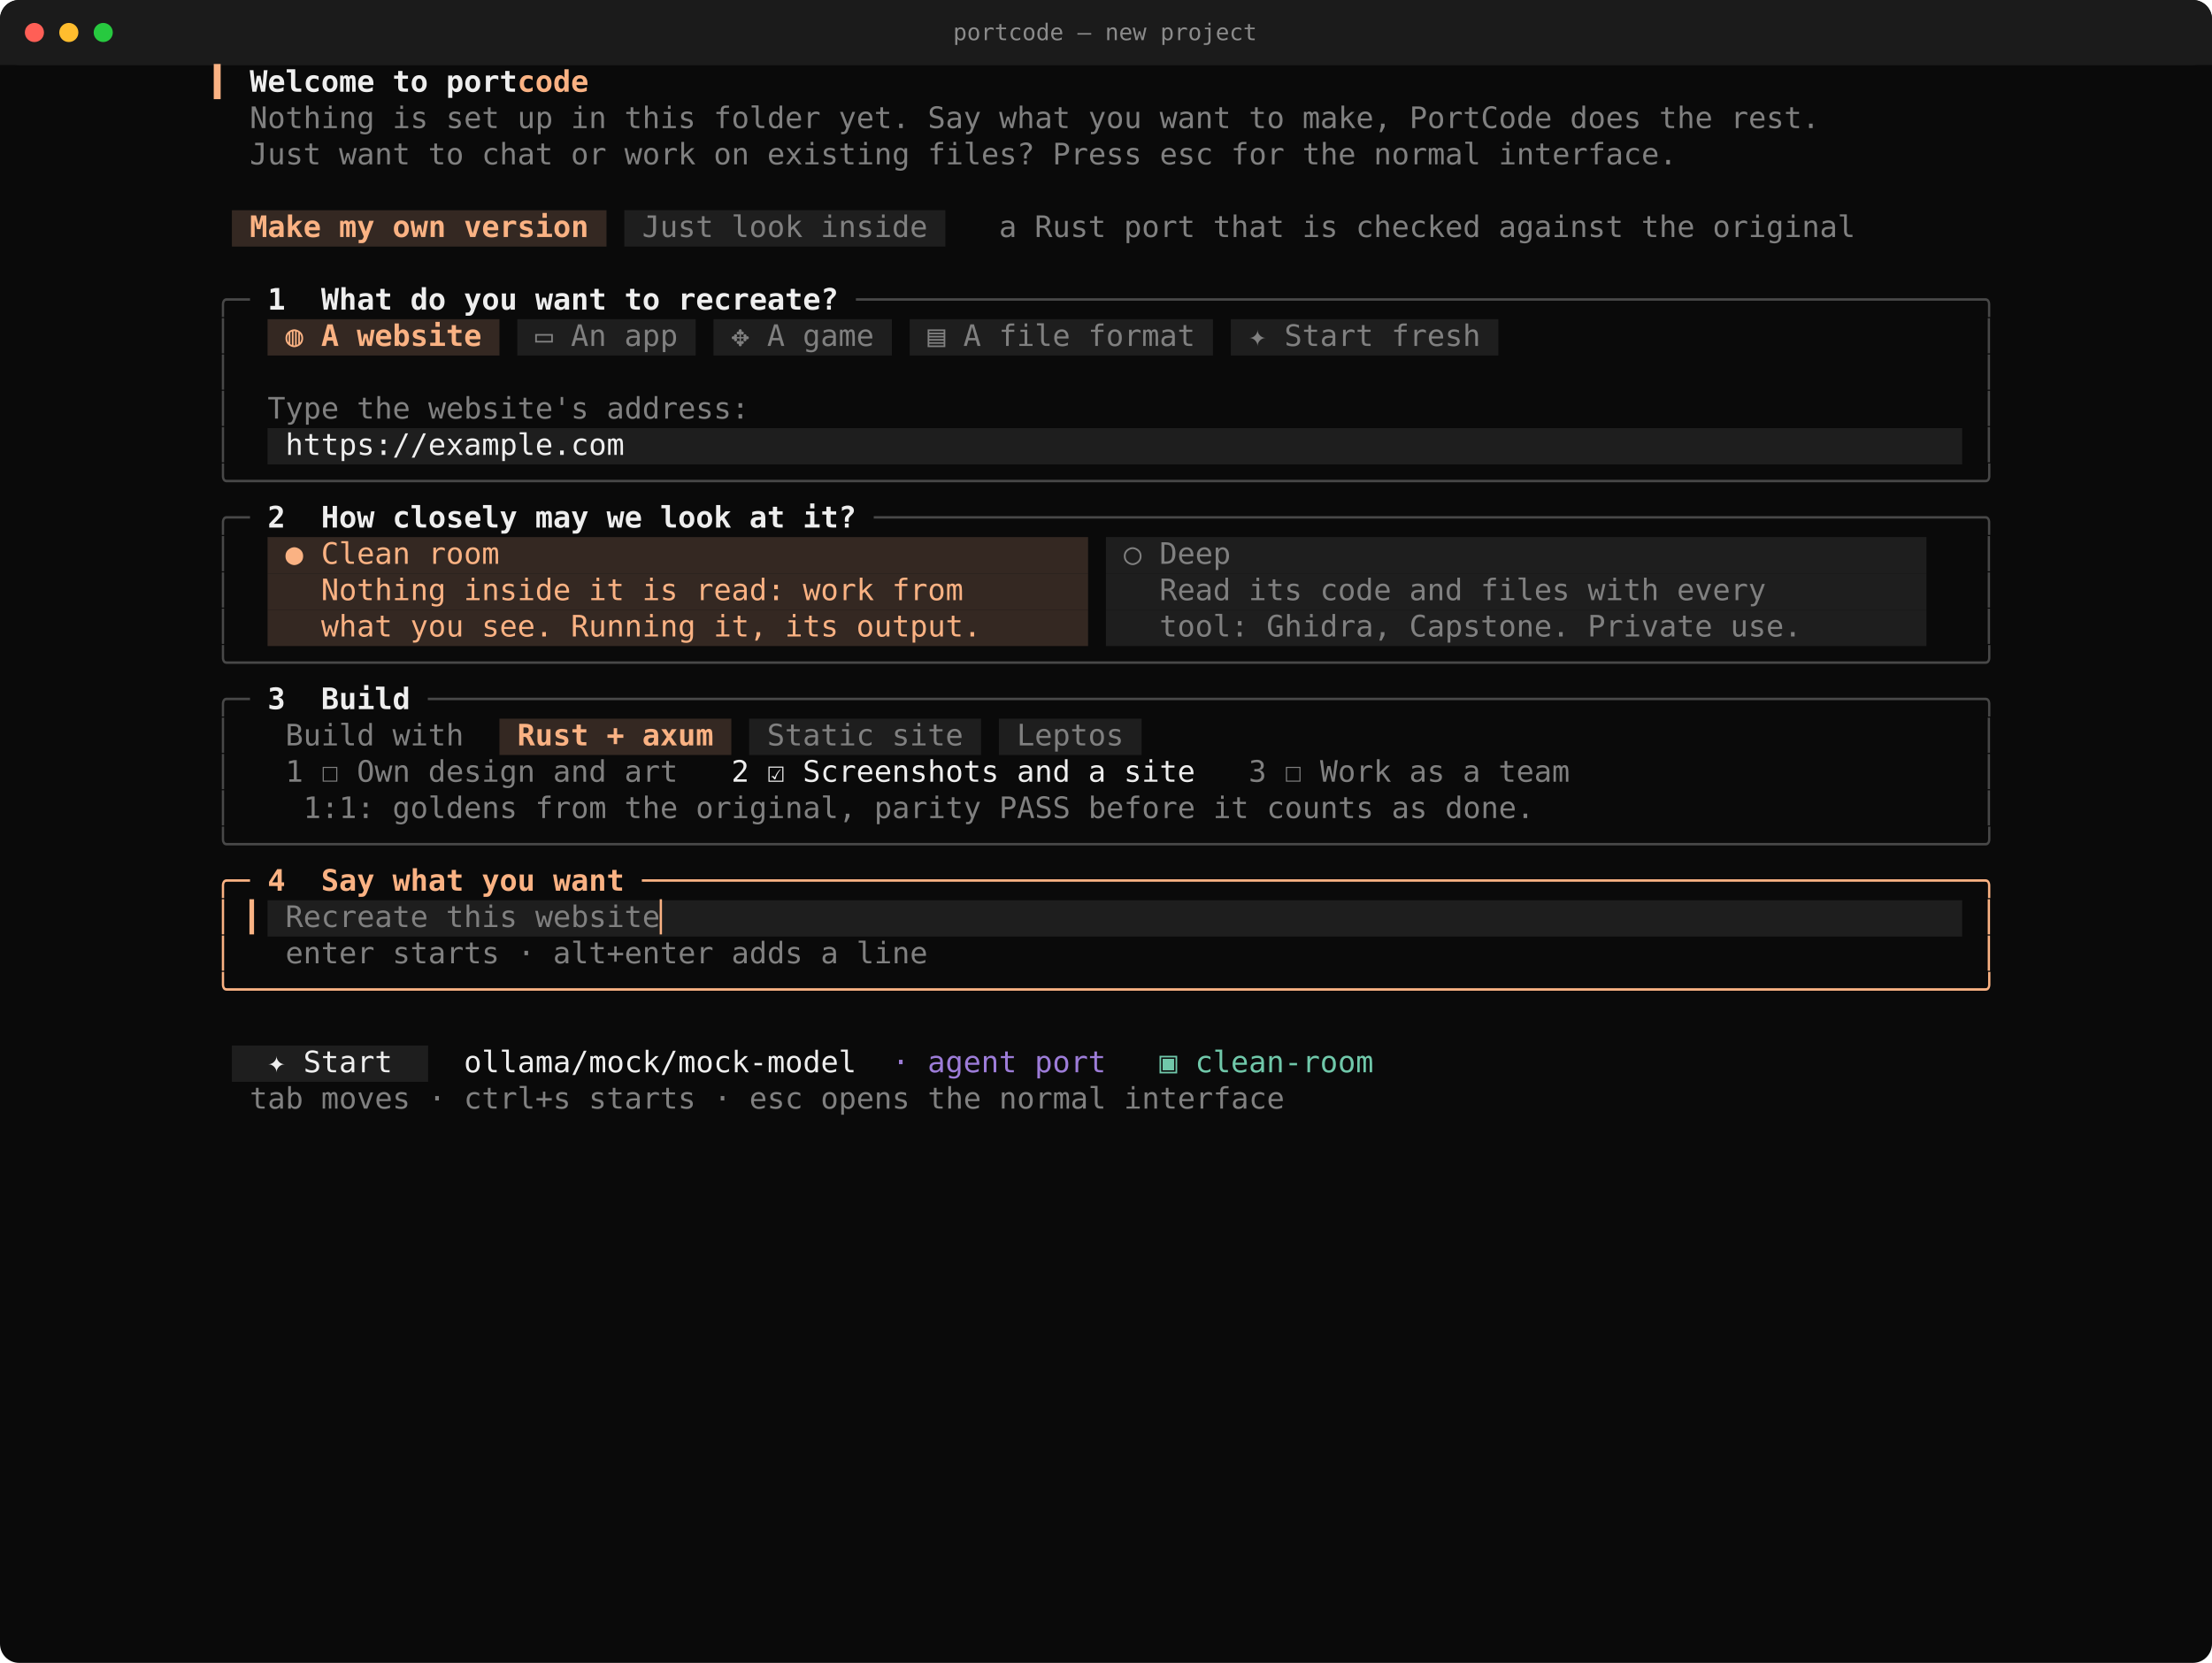
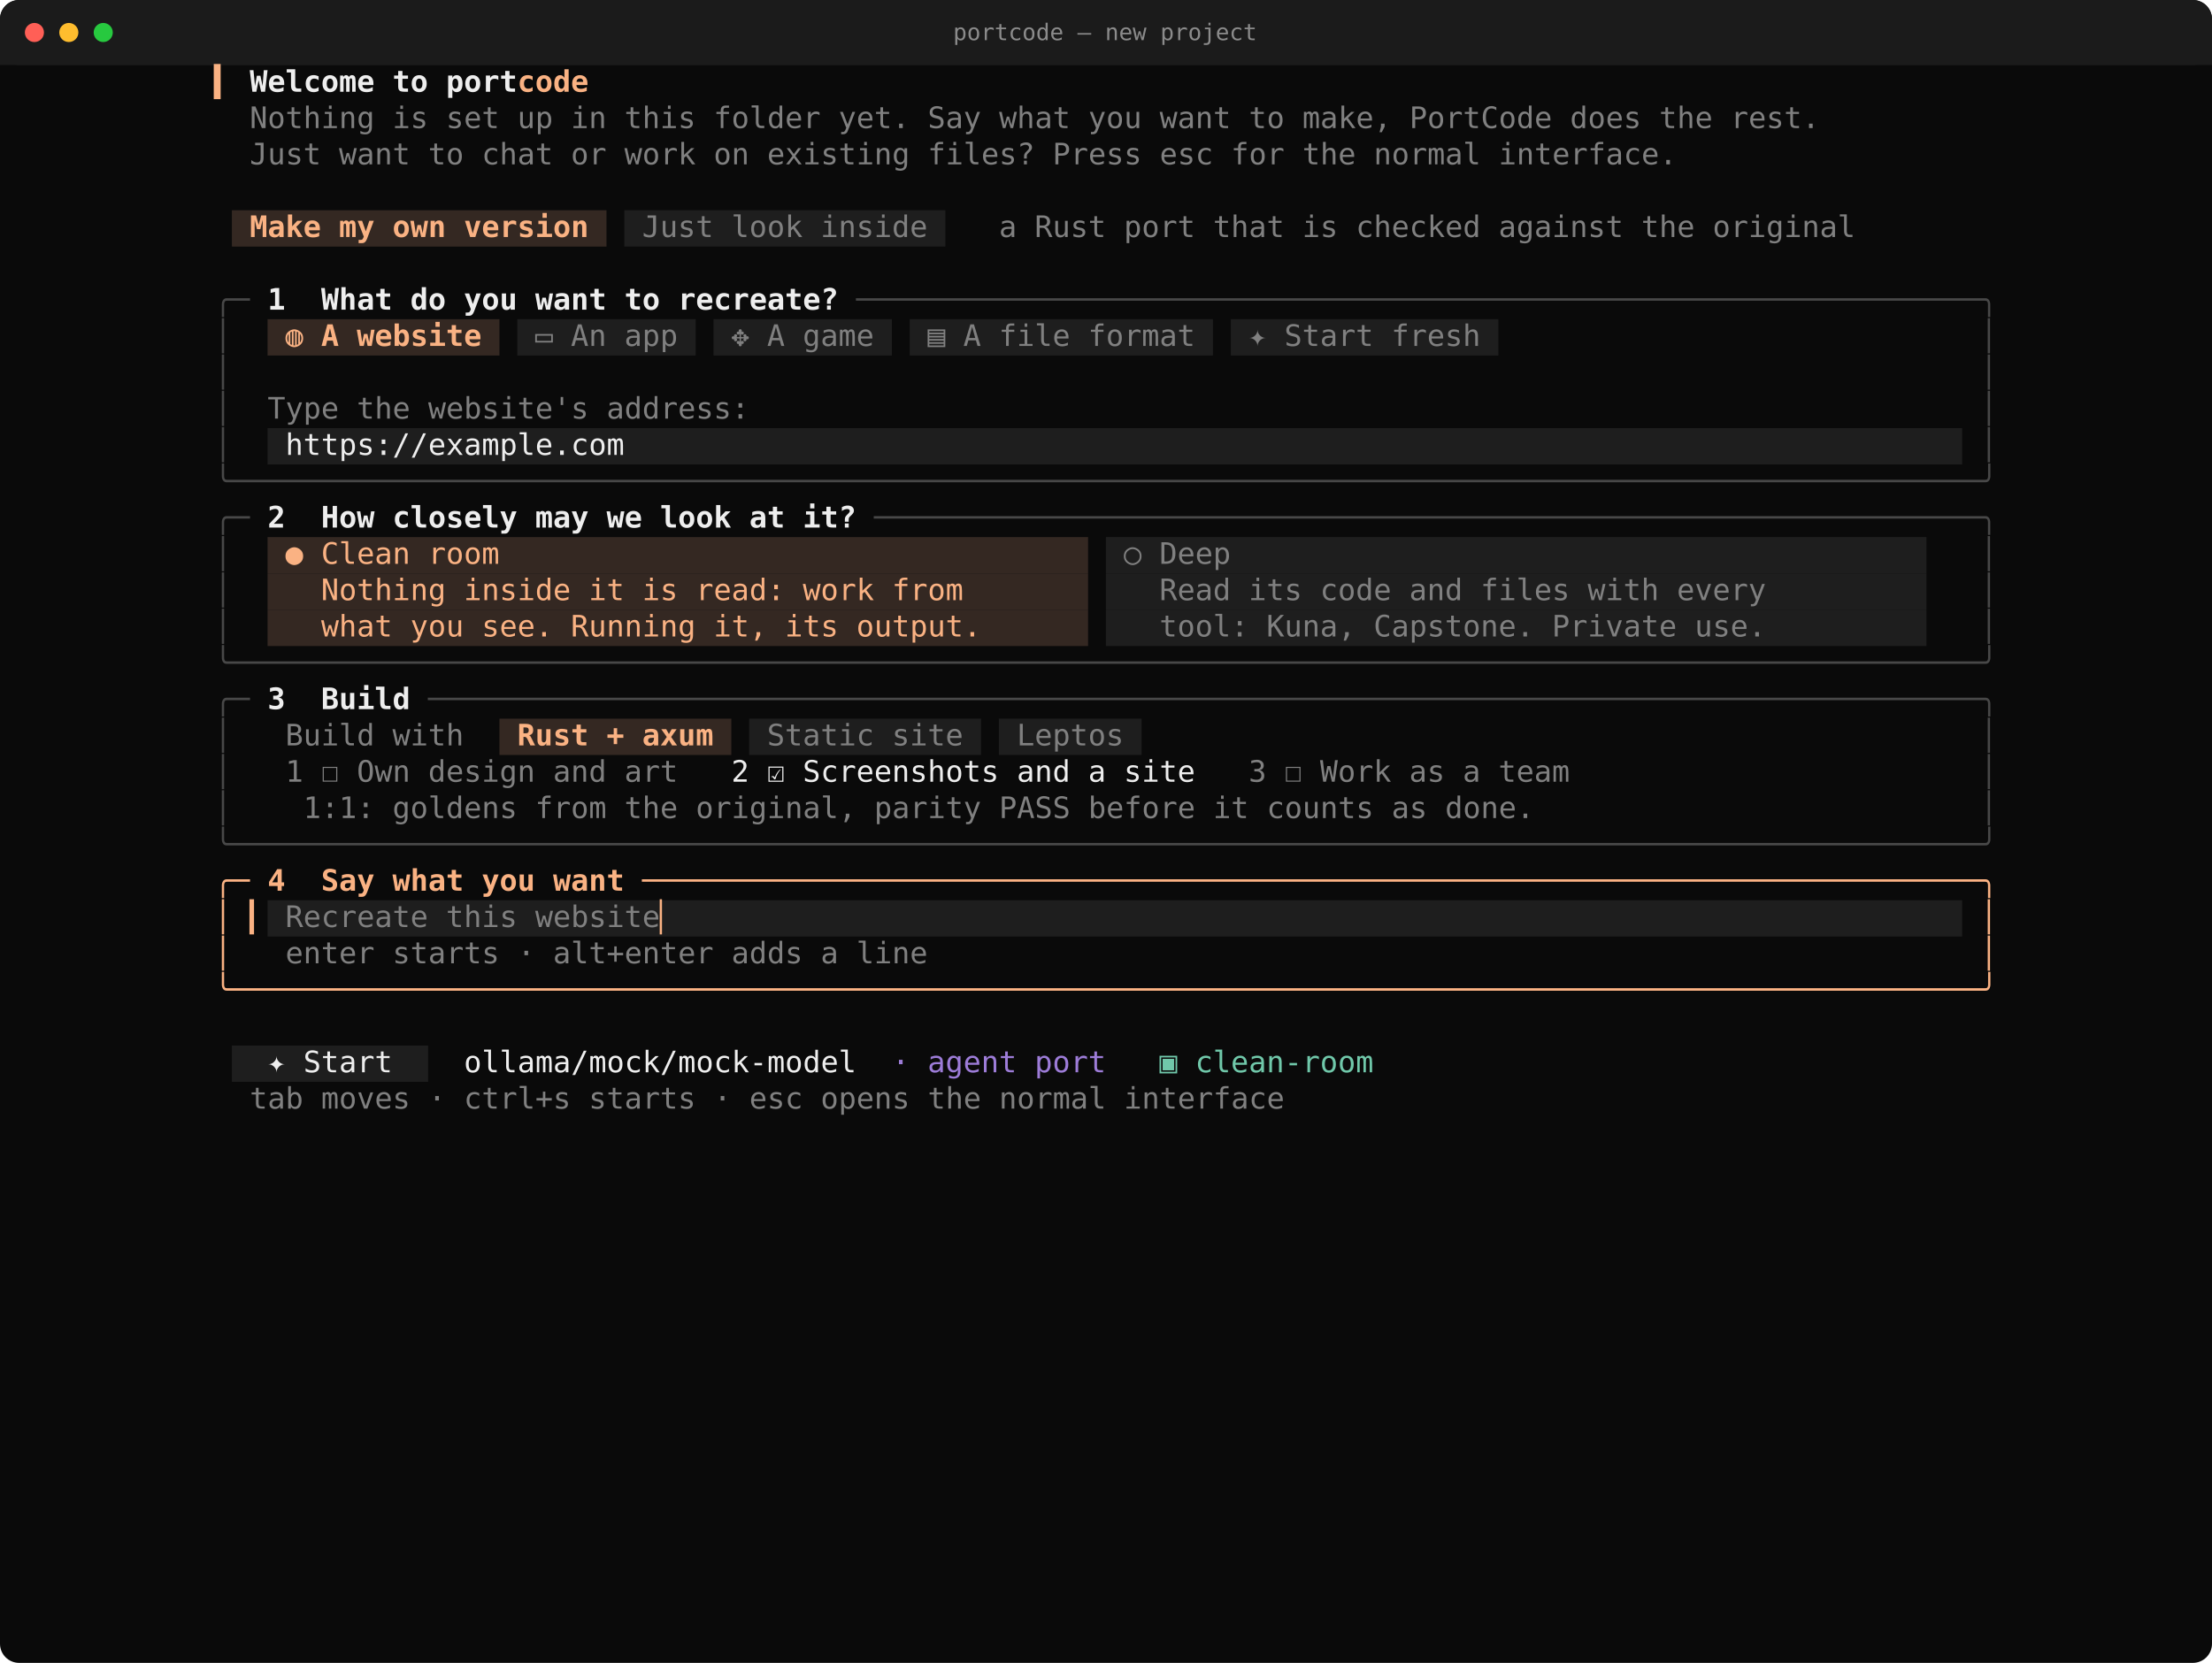
<svg xmlns="http://www.w3.org/2000/svg" width="1157" height="870" viewBox="0 0 1157 870" role="img" aria-label="portcode — new project">
  <rect width="1157" height="870" rx="10" fill="#0a0a0a" />
  <rect width="1157" height="34" rx="10" fill="#1b1b1b" />
  <rect y="24" width="1157" height="10" fill="#1b1b1b" />
  <circle cx="18" cy="17" r="5" fill="#ff5f56" />
  <circle cx="36" cy="17" r="5" fill="#ffbd2e" />
  <circle cx="54" cy="17" r="5" fill="#27c93f" />
  <text x="578" y="21" fill="#8b8b8b" font-family="ui-monospace,Menlo,monospace" font-size="12" text-anchor="middle">portcode — new project</text>
  <rect x="121.29" y="110.00" width="195.93" height="19" fill="#342822" />
  <rect x="326.55" y="110.00" width="167.94" height="19" fill="#1e1e1e" />
  <rect x="139.95" y="167.00" width="121.29" height="19" fill="#342822" />
  <rect x="270.57" y="167.00" width="93.30" height="19" fill="#1e1e1e" />
  <rect x="373.20" y="167.00" width="93.30" height="19" fill="#1e1e1e" />
  <rect x="475.83" y="167.00" width="158.61" height="19" fill="#1e1e1e" />
  <rect x="643.77" y="167.00" width="139.95" height="19" fill="#1e1e1e" />
  <rect x="139.95" y="224.00" width="886.35" height="19" fill="#1e1e1e" />
  <rect x="139.95" y="281.00" width="429.18" height="19" fill="#342822" />
  <rect x="578.46" y="281.00" width="429.18" height="19" fill="#1e1e1e" />
  <rect x="139.95" y="300.00" width="429.18" height="19" fill="#342822" />
  <rect x="578.46" y="300.00" width="429.18" height="19" fill="#1e1e1e" />
  <rect x="139.95" y="319.00" width="429.18" height="19" fill="#342822" />
  <rect x="578.46" y="319.00" width="429.18" height="19" fill="#1e1e1e" />
  <rect x="261.24" y="376.00" width="121.29" height="19" fill="#342822" />
  <rect x="391.86" y="376.00" width="121.29" height="19" fill="#1e1e1e" />
  <rect x="522.48" y="376.00" width="74.64" height="19" fill="#1e1e1e" />
  <rect x="139.95" y="471.00" width="886.35" height="19" fill="#1e1e1e" />
  <rect x="121.29" y="547.00" width="102.63" height="19" fill="#1e1e1e" />
  <g font-family="ui-monospace,SFMono-Regular,Menlo,Consolas,'DejaVu Sans Mono',monospace" font-size="15.5" xml:space="preserve">
    <text x="111.96" y="48.00" fill="#fab283" textLength="9.33" lengthAdjust="spacingAndGlyphs">▍</text>
    <text x="121.29" y="48.00" fill="#eeeeee" textLength="149.28" lengthAdjust="spacingAndGlyphs" font-weight="700"> Welcome to port</text>
    <text x="270.57" y="48.00" fill="#fab283" textLength="37.32" lengthAdjust="spacingAndGlyphs" font-weight="700">code</text>
    <text x="111.96" y="67.00" fill="#808080" textLength="839.70" lengthAdjust="spacingAndGlyphs">  Nothing is set up in this folder yet. Say what you want to make, PortCode does the rest.</text>
    <text x="111.96" y="86.00" fill="#808080" textLength="765.06" lengthAdjust="spacingAndGlyphs">  Just want to chat or work on existing files? Press esc for the normal interface.</text>
    <text x="121.29" y="124.00" fill="#fab283" textLength="195.93" lengthAdjust="spacingAndGlyphs" font-weight="700"> Make my own version </text>
    <text x="326.55" y="124.00" fill="#808080" textLength="643.77" lengthAdjust="spacingAndGlyphs"> Just look inside    a Rust port that is checked against the original</text>
    <text x="111.96" y="162.00" fill="#484848" textLength="18.66" lengthAdjust="spacingAndGlyphs">╭─</text>
    <text x="130.62" y="162.00" fill="#eeeeee" textLength="317.22" lengthAdjust="spacingAndGlyphs" font-weight="700"> 1  What do you want to recreate? </text>
    <text x="447.84" y="162.00" fill="#484848" textLength="597.12" lengthAdjust="spacingAndGlyphs">───────────────────────────────────────────────────────────────╮</text>
    <text x="111.96" y="181.00" fill="#484848" textLength="18.66" lengthAdjust="spacingAndGlyphs">│ </text>
    <text x="139.95" y="181.00" fill="#fab283" textLength="121.29" lengthAdjust="spacingAndGlyphs" font-weight="700"> ◍ A website </text>
    <text x="270.57" y="181.00" fill="#808080" textLength="93.30" lengthAdjust="spacingAndGlyphs"> ▭ An app </text>
    <text x="373.20" y="181.00" fill="#808080" textLength="93.30" lengthAdjust="spacingAndGlyphs"> ✥ A game </text>
    <text x="475.83" y="181.00" fill="#808080" textLength="158.61" lengthAdjust="spacingAndGlyphs"> ▤ A file format </text>
    <text x="643.77" y="181.00" fill="#808080" textLength="139.95" lengthAdjust="spacingAndGlyphs"> ✦ Start fresh </text>
    <text x="1026.30" y="181.00" fill="#484848" textLength="18.66" lengthAdjust="spacingAndGlyphs"> │</text>
    <text x="111.96" y="200.00" fill="#484848" textLength="18.66" lengthAdjust="spacingAndGlyphs">│ </text>
    <text x="1026.30" y="200.00" fill="#484848" textLength="18.66" lengthAdjust="spacingAndGlyphs"> │</text>
    <text x="111.96" y="219.00" fill="#484848" textLength="18.66" lengthAdjust="spacingAndGlyphs">│ </text>
    <text x="130.62" y="219.00" fill="#808080" textLength="261.24" lengthAdjust="spacingAndGlyphs"> Type the website's address:</text>
    <text x="1026.30" y="219.00" fill="#484848" textLength="18.66" lengthAdjust="spacingAndGlyphs"> │</text>
    <text x="111.96" y="238.00" fill="#484848" textLength="18.66" lengthAdjust="spacingAndGlyphs">│ </text>
    <text x="130.62" y="238.00" fill="#eeeeee" textLength="895.68" lengthAdjust="spacingAndGlyphs">  https://example.com                                                                           </text>
    <text x="1026.30" y="238.00" fill="#484848" textLength="18.66" lengthAdjust="spacingAndGlyphs"> │</text>
    <text x="111.96" y="257.00" fill="#484848" textLength="933.00" lengthAdjust="spacingAndGlyphs">╰──────────────────────────────────────────────────────────────────────────────────────────────────╯</text>
    <text x="111.96" y="276.00" fill="#484848" textLength="18.66" lengthAdjust="spacingAndGlyphs">╭─</text>
    <text x="130.62" y="276.00" fill="#eeeeee" textLength="326.55" lengthAdjust="spacingAndGlyphs" font-weight="700"> 2  How closely may we look at it? </text>
    <text x="457.17" y="276.00" fill="#484848" textLength="587.79" lengthAdjust="spacingAndGlyphs">──────────────────────────────────────────────────────────────╮</text>
    <text x="111.96" y="295.00" fill="#484848" textLength="18.66" lengthAdjust="spacingAndGlyphs">│ </text>
    <text x="139.95" y="295.00" fill="#fab283" textLength="429.18" lengthAdjust="spacingAndGlyphs"> ● Clean room                                 </text>
    <text x="578.46" y="295.00" fill="#808080" textLength="429.18" lengthAdjust="spacingAndGlyphs"> ○ Deep                                       </text>
    <text x="1026.30" y="295.00" fill="#484848" textLength="18.66" lengthAdjust="spacingAndGlyphs"> │</text>
    <text x="111.96" y="314.00" fill="#484848" textLength="18.66" lengthAdjust="spacingAndGlyphs">│ </text>
    <text x="139.95" y="314.00" fill="#fab283" textLength="429.18" lengthAdjust="spacingAndGlyphs">   Nothing inside it is read: work from       </text>
    <text x="578.46" y="314.00" fill="#808080" textLength="429.18" lengthAdjust="spacingAndGlyphs">   Read its code and files with every         </text>
    <text x="1026.30" y="314.00" fill="#484848" textLength="18.66" lengthAdjust="spacingAndGlyphs"> │</text>
    <text x="111.96" y="333.00" fill="#484848" textLength="18.66" lengthAdjust="spacingAndGlyphs">│ </text>
    <text x="139.95" y="333.00" fill="#fab283" textLength="429.18" lengthAdjust="spacingAndGlyphs">   what you see. Running it, its output.      </text>
-     <text x="578.46" y="333.00" fill="#808080" textLength="429.18" lengthAdjust="spacingAndGlyphs">   tool: Ghidra, Capstone. Private use.       </text>
+     <text x="578.46" y="333.00" fill="#808080" textLength="429.18" lengthAdjust="spacingAndGlyphs">   tool: Kuna, Capstone. Private use.         </text>
    <text x="1026.30" y="333.00" fill="#484848" textLength="18.66" lengthAdjust="spacingAndGlyphs"> │</text>
    <text x="111.96" y="352.00" fill="#484848" textLength="933.00" lengthAdjust="spacingAndGlyphs">╰──────────────────────────────────────────────────────────────────────────────────────────────────╯</text>
    <text x="111.96" y="371.00" fill="#484848" textLength="18.66" lengthAdjust="spacingAndGlyphs">╭─</text>
    <text x="130.62" y="371.00" fill="#eeeeee" textLength="93.30" lengthAdjust="spacingAndGlyphs" font-weight="700"> 3  Build </text>
    <text x="223.92" y="371.00" fill="#484848" textLength="821.04" lengthAdjust="spacingAndGlyphs">───────────────────────────────────────────────────────────────────────────────────────╮</text>
    <text x="111.96" y="390.00" fill="#484848" textLength="18.66" lengthAdjust="spacingAndGlyphs">│ </text>
    <text x="139.95" y="390.00" fill="#808080" textLength="121.29" lengthAdjust="spacingAndGlyphs"> Build with  </text>
    <text x="261.24" y="390.00" fill="#fab283" textLength="121.29" lengthAdjust="spacingAndGlyphs" font-weight="700"> Rust + axum </text>
    <text x="391.86" y="390.00" fill="#808080" textLength="121.29" lengthAdjust="spacingAndGlyphs"> Static site </text>
    <text x="522.48" y="390.00" fill="#808080" textLength="74.64" lengthAdjust="spacingAndGlyphs"> Leptos </text>
    <text x="1026.30" y="390.00" fill="#484848" textLength="18.66" lengthAdjust="spacingAndGlyphs"> │</text>
    <text x="111.96" y="409.00" fill="#484848" textLength="18.66" lengthAdjust="spacingAndGlyphs">│ </text>
    <text x="139.95" y="409.00" fill="#808080" textLength="233.25" lengthAdjust="spacingAndGlyphs"> 1 ☐ Own design and art  </text>
    <text x="373.20" y="409.00" fill="#eeeeee" textLength="270.57" lengthAdjust="spacingAndGlyphs"> 2 ☑ Screenshots and a site  </text>
    <text x="643.77" y="409.00" fill="#808080" textLength="195.93" lengthAdjust="spacingAndGlyphs"> 3 ☐ Work as a team  </text>
    <text x="1026.30" y="409.00" fill="#484848" textLength="18.66" lengthAdjust="spacingAndGlyphs"> │</text>
    <text x="111.96" y="428.00" fill="#484848" textLength="18.66" lengthAdjust="spacingAndGlyphs">│ </text>
    <text x="130.62" y="428.00" fill="#808080" textLength="671.76" lengthAdjust="spacingAndGlyphs">   1:1: goldens from the original, parity PASS before it counts as done.</text>
    <text x="1026.30" y="428.00" fill="#484848" textLength="18.66" lengthAdjust="spacingAndGlyphs"> │</text>
    <text x="111.96" y="447.00" fill="#484848" textLength="933.00" lengthAdjust="spacingAndGlyphs">╰──────────────────────────────────────────────────────────────────────────────────────────────────╯</text>
    <text x="111.96" y="466.00" fill="#fab283" textLength="18.66" lengthAdjust="spacingAndGlyphs">╭─</text>
    <text x="130.62" y="466.00" fill="#fab283" textLength="205.26" lengthAdjust="spacingAndGlyphs" font-weight="700"> 4  Say what you want </text>
    <text x="335.88" y="466.00" fill="#fab283" textLength="709.08" lengthAdjust="spacingAndGlyphs">───────────────────────────────────────────────────────────────────────────╮</text>
    <text x="111.96" y="485.00" fill="#fab283" textLength="27.99" lengthAdjust="spacingAndGlyphs">│ ▎</text>
    <text x="139.95" y="485.00" fill="#808080" textLength="205.26" lengthAdjust="spacingAndGlyphs"> Recreate this website</text>
    <text x="345.21" y="485.00" fill="#fab283" textLength="9.33" lengthAdjust="spacingAndGlyphs">▏</text>
    <text x="1026.30" y="485.00" fill="#fab283" textLength="18.66" lengthAdjust="spacingAndGlyphs"> │</text>
    <text x="111.96" y="504.00" fill="#fab283" textLength="18.66" lengthAdjust="spacingAndGlyphs">│ </text>
    <text x="130.62" y="504.00" fill="#808080" textLength="354.54" lengthAdjust="spacingAndGlyphs">  enter starts · alt+enter adds a line</text>
    <text x="1026.30" y="504.00" fill="#fab283" textLength="18.66" lengthAdjust="spacingAndGlyphs"> │</text>
    <text x="111.96" y="523.00" fill="#fab283" textLength="933.00" lengthAdjust="spacingAndGlyphs">╰──────────────────────────────────────────────────────────────────────────────────────────────────╯</text>
    <text x="0.00" y="561.00" fill="#eeeeee" textLength="447.84" lengthAdjust="spacingAndGlyphs">               ✦ Start    ollama/mock/mock-model</text>
    <text x="447.84" y="561.00" fill="#9d7cd8" textLength="149.28" lengthAdjust="spacingAndGlyphs">  · agent port  </text>
    <text x="597.12" y="561.00" fill="#70c8aa" textLength="130.62" lengthAdjust="spacingAndGlyphs"> ▣ clean-room </text>
    <text x="111.96" y="580.00" fill="#808080" textLength="559.80" lengthAdjust="spacingAndGlyphs">  tab moves · ctrl+s starts · esc opens the normal interface</text>
  </g>
</svg>
